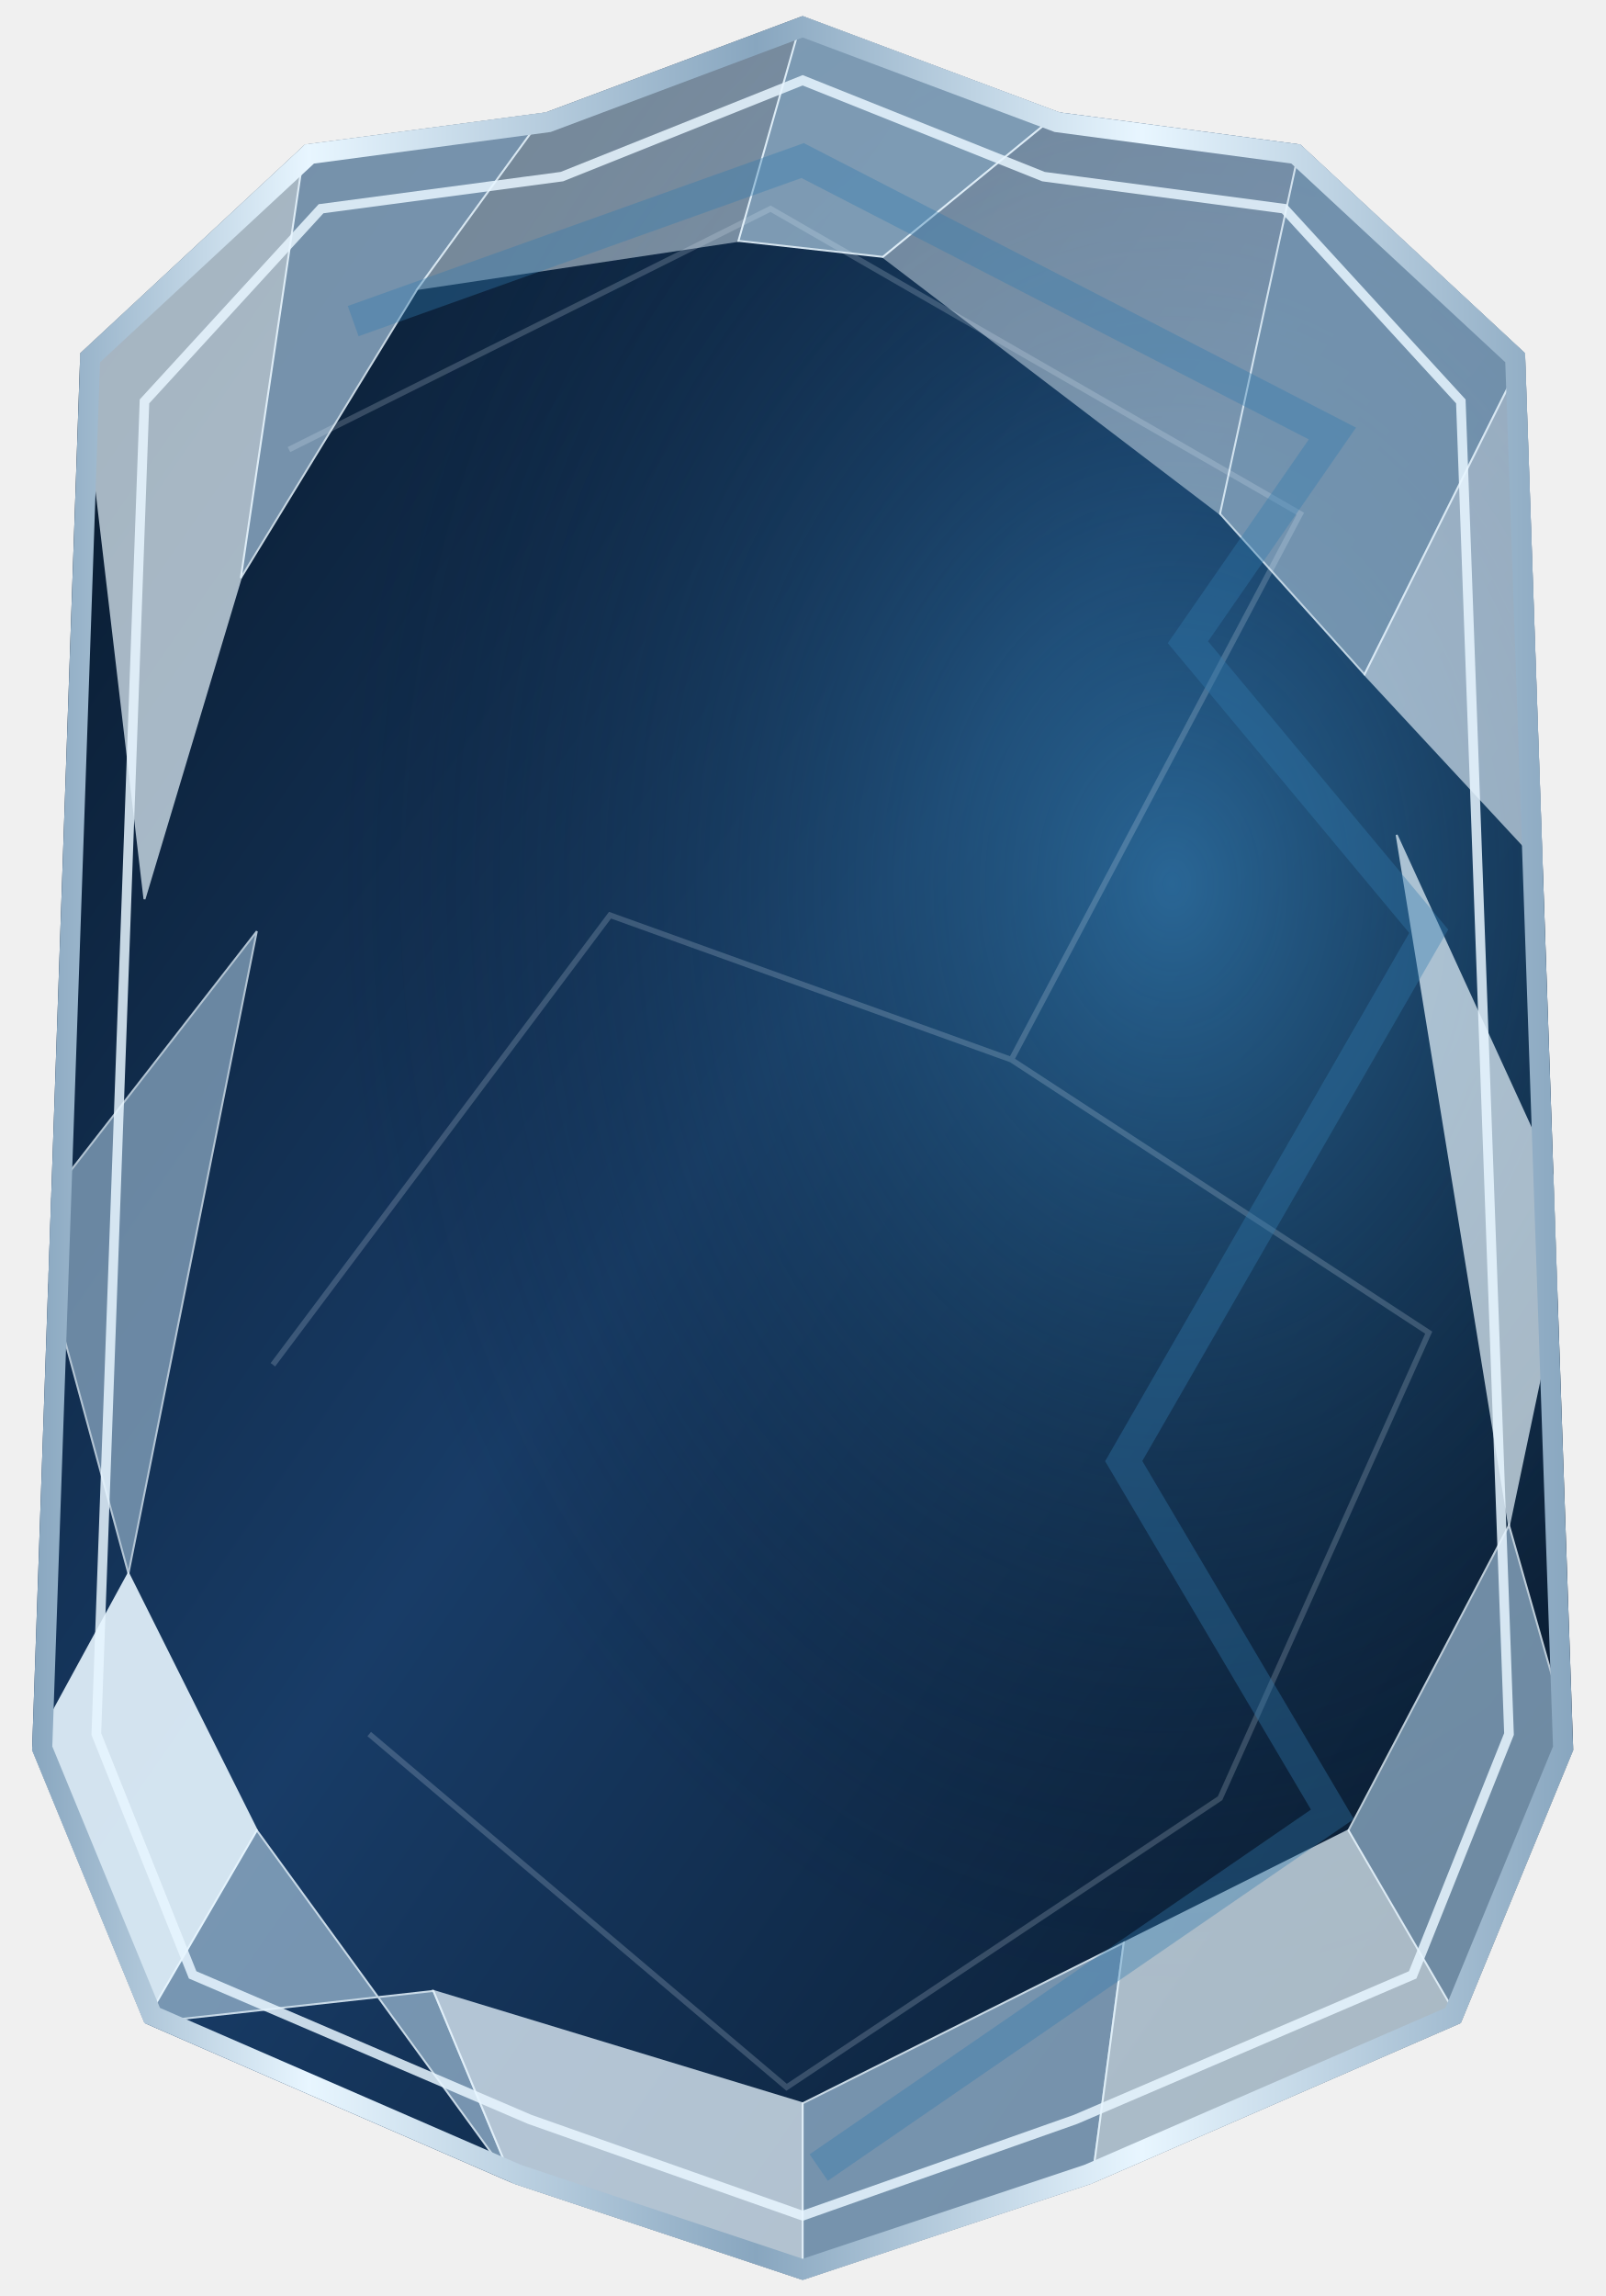
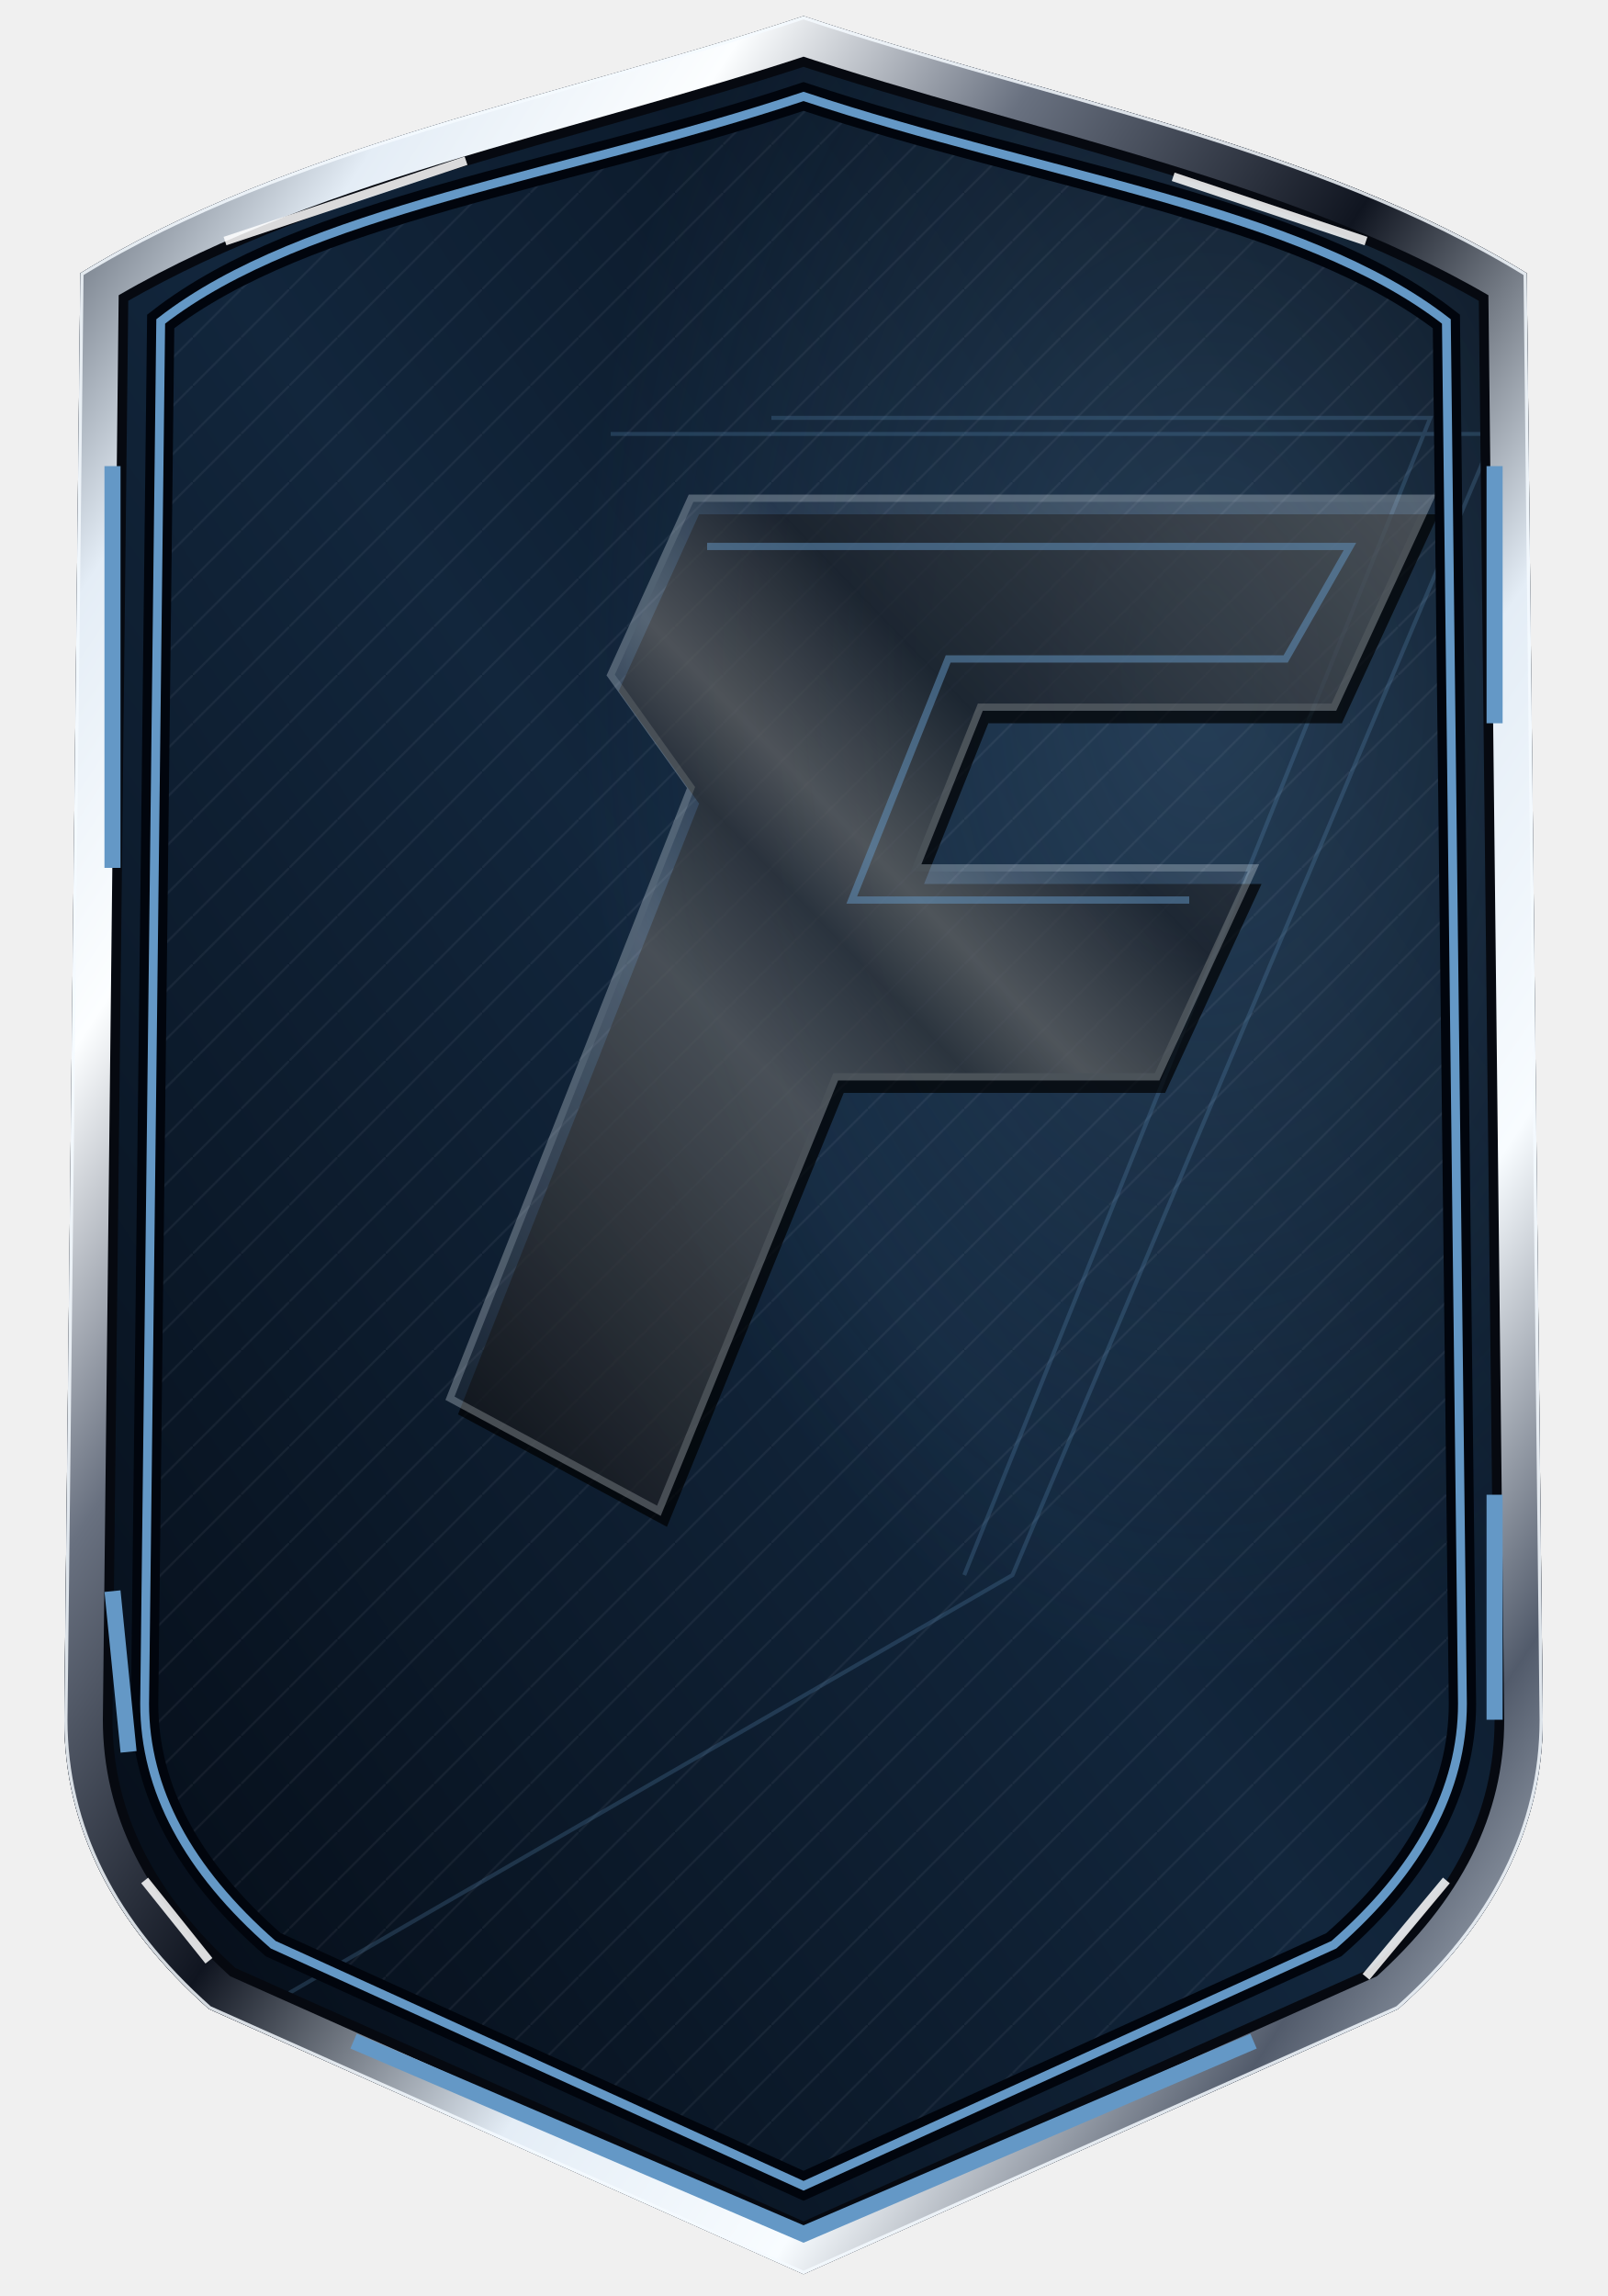
- <svg xmlns="http://www.w3.org/2000/svg" viewBox="0 0 100 143" preserveAspectRatio="none">
+ <svg xmlns="http://www.w3.org/2000/svg" viewBox="0 0 100 142.857" role="img" aria-labelledby="title">
  <defs>
-     <linearGradient id="field" x1="0" y1="0" x2="1" y2="1">
-       <stop stop-color="#061423" />
-       <stop offset=".47" stop-color="#183c67" />
-       <stop offset="1" stop-color="#061423" />
+     <linearGradient id="field" x1="0" y1="1" x2="1" y2="0">
+       <stop stop-color="#030912" />
+       <stop offset=".5" stop-color="#12263c" />
+       <stop offset="1" stop-color="#030912" />
    </linearGradient>
-     <linearGradient id="metal">
-       <stop stop-color="#88a6bf" />
-       <stop offset=".18" stop-color="#e8f6ff" />
-       <stop offset=".47" stop-color="#88a6bf" />
-       <stop offset=".72" stop-color="#e8f6ff" />
-       <stop offset="1" stop-color="#88a6bf" />
+     <linearGradient id="chrome" x1="0" y1="0" x2="1" y2="1">
+       <stop stop-color="#313946" />
+       <stop offset=".13" stop-color="#e4edf6" />
+       <stop offset=".23" stop-color="#fcfeff" />
+       <stop offset=".34" stop-color="#697180" />
+       <stop offset=".48" stop-color="#101520" />
+       <stop offset=".62" stop-color="#e4edf6" />
+       <stop offset=".74" stop-color="#f8fcff" />
+       <stop offset=".86" stop-color="#525b6b" />
+       <stop offset="1" stop-color="#e4edf6" />
    </linearGradient>
-     <radialGradient id="glow">
-       <stop stop-color="#327bae" stop-opacity=".7" />
-       <stop offset="1" stop-color="#061423" stop-opacity="0" />
+     <linearGradient id="foil" x1="0" y1="1" x2="1" y2="0">
+       <stop stop-color="#111925" />
+       <stop offset=".38" stop-color="#e4edf6" />
+       <stop offset=".48" stop-color="#7d8b9e" />
+       <stop offset=".54" stop-color="#f3f7fc" />
+       <stop offset=".66" stop-color="#4b5c73" />
+       <stop offset="1" stop-color="#e4edf6" />
+     </linearGradient>
+     <radialGradient id="light">
+       <stop stop-color="#6498c6" stop-opacity=".3" />
+       <stop offset="1" stop-color="#6498c6" stop-opacity="0" />
    </radialGradient>
+     <pattern id="grain" width="3" height="3" patternUnits="userSpaceOnUse">
+       <path d="M0 3 3 0" stroke="#edf4ff" stroke-opacity=".055" stroke-width=".14" />
+     </pattern>
    <clipPath id="cut">
-       <path d="M50 1 66 7 81 9 95 22 98 109 91 126 68 136 50 142 32 136 9 126 2 109 5 22 19 9 34 7Z" />
+       <path d="M50 1 C65 6 82 9 95 17 L96 107 Q96 117 87 125 L50 141.5 L13 125 Q4 117 4 107 L5 17 C18 9 35 6 50 1Z" />
    </clipPath>
  </defs>
  <g clip-path="url(#cut)">
-     <path d="M50 1 66 7 81 9 95 22 98 109 91 126 68 136 50 142 32 136 9 126 2 109 5 22 19 9 34 7Z" fill="url(#field)" />
-     <ellipse cx="73" cy="55" rx="52" ry="70" fill="url(#glow)" />
-     <polygon points="5,22 19,9 15,36 9,56" fill="#e8f6ff" opacity="0.7" stroke="#e8f6ff" stroke-width=".12" />
-     <polygon points="19,9 34,7 26,18 15,36" fill="#88a6bf" opacity="0.85" stroke="#e8f6ff" stroke-width=".12" />
-     <polygon points="34,7 50,1 46,15 26,18" fill="#e8f6ff" opacity="0.48" stroke="#e8f6ff" stroke-width=".12" />
-     <polygon points="50,1 66,7 55,16 46,15" fill="#88a6bf" opacity="0.9" stroke="#e8f6ff" stroke-width=".12" />
-     <polygon points="66,7 81,9 76,32 55,16" fill="#e8f6ff" opacity="0.45" stroke="#e8f6ff" stroke-width=".12" />
-     <polygon points="81,9 95,22 85,42 76,32" fill="#88a6bf" opacity="0.8" stroke="#e8f6ff" stroke-width=".12" />
-     <polygon points="95,22 98,56 85,42" fill="#e8f6ff" opacity="0.62" stroke="#e8f6ff" stroke-width=".12" />
-     <polygon points="2,76 16,58 8,98" fill="#88a6bf" opacity="0.75" stroke="#e8f6ff" stroke-width=".12" />
-     <polygon points="2,109 8,98 16,114 9,126" fill="#e8f6ff" opacity="0.9" stroke="#e8f6ff" stroke-width=".12" />
-     <polygon points="9,126 16,114 32,136 27,124" fill="#88a6bf" opacity="0.85" stroke="#e8f6ff" stroke-width=".12" />
-     <polygon points="32,136 27,124 50,131 50,142" fill="#e8f6ff" opacity="0.75" stroke="#e8f6ff" stroke-width=".12" />
-     <polygon points="50,142 50,131 70,121 68,136" fill="#88a6bf" opacity="0.85" stroke="#e8f6ff" stroke-width=".12" />
-     <polygon points="68,136 70,121 84,114 91,126" fill="#e8f6ff" opacity="0.72" stroke="#e8f6ff" stroke-width=".12" />
-     <polygon points="91,126 84,114 94,95 98,109" fill="#88a6bf" opacity="0.8" stroke="#e8f6ff" stroke-width=".12" />
-     <polygon points="98,76 87,52 94,95" fill="#e8f6ff" opacity="0.7" stroke="#e8f6ff" stroke-width=".12" />
-     <path d="M18 28 48 13 81 32 63 66 38 57 17 85M63 66 89 83 76 112 49 130 23 108" fill="none" stroke="#e8f6ff" opacity=".19" stroke-width=".35" />
-     <path d="M22 20 50 10 83 27 74 40 89 58 70 91 83 113 51 135" fill="none" stroke="#327bae" stroke-width="2" opacity=".37" />
-     <path d="M50 1 66 7 81 9 95 22 98 109 91 126 68 136 50 142 32 136 9 126 2 109 5 22 19 9 34 7Z" fill="none" stroke="url(#metal)" stroke-width="2.5" />
-     <path d="M50 5 65 11 80 13 91 25 94 108 88 123 67 132 50 138 33 132 12 123 6 108 9 25 20 13 35 11Z" fill="none" stroke="#e8f6ff" stroke-width=".6" opacity=".85" />
+     <path d="M50 1 C65 6 82 9 95 17 L96 107 Q96 117 87 125 L50 141.5 L13 125 Q4 117 4 107 L5 17 C18 9 35 6 50 1Z" fill="url(#field)" />
+     <ellipse cx="75" cy="42" rx="39" ry="62" fill="url(#light)" />
+     <path d="M50 6 C65 11 81 13 90 20 L91 106 Q91 114 83 121 L50 136 L17 121 Q9 114 9 106 L10 20 C19 13 35 11 50 6Z" fill="url(#grain)" />
+     <path d="M38 27 93 27 63 98 18 124M48 26 89 26 60 98" fill="none" stroke="#6498c6" stroke-width=".25" opacity=".23" />
+     <path d="M43 31 89 31 83 44 61 44 57 54 78 54 72 67 52 67 41 94 28 87 43 49 38 42Z" transform="translate(.5 1)" fill="#000" opacity=".7" />
+     <path d="M43 31 89 31 83 44 61 44 57 54 78 54 72 67 52 67 41 94 28 87 43 49 38 42Z" fill="url(#foil)" stroke="#e4edf6" stroke-width=".45" opacity=".3" />
+     <path d="M44 34 84 34 80 41 59 41 53 56 74 56" fill="none" stroke="#6498c6" stroke-width=".45" opacity=".5" />
+     <path d="M50 1 C65 6 82 9 95 17 L96 107 Q96 117 87 125 L50 141.5 L13 125 Q4 117 4 107 L5 17 C18 9 35 6 50 1Z" fill="none" stroke="#060910" stroke-width="6" />
+     <path d="M50 1 C65 6 82 9 95 17 L96 107 Q96 117 87 125 L50 141.5 L13 125 Q4 117 4 107 L5 17 C18 9 35 6 50 1Z" fill="none" stroke="url(#chrome)" stroke-width="4.8" />
+     <path d="M50 1 C65 6 82 9 95 17 L96 107 Q96 117 87 125 L50 141.5 L13 125 Q4 117 4 107 L5 17 C18 9 35 6 50 1Z" fill="none" stroke="#f5faff" stroke-width=".4" opacity=".85" />
+     <path d="M50 6 C65 11 81 13 90 20 L91 106 Q91 114 83 121 L50 136 L17 121 Q9 114 9 106 L10 20 C19 13 35 11 50 6Z" fill="none" stroke="#01050d" stroke-width="1.7" />
+     <path d="M50 6 C65 11 81 13 90 20 L91 106 Q91 114 83 121 L50 136 L17 121 Q9 114 9 106 L10 20 C19 13 35 11 50 6Z" fill="none" stroke="#6498c6" stroke-width=".55" />
+     <path d="M7 29 7 54M7 99 8 109M22 127 50 139 78 127M93 29 93 45M93 93 93 107" fill="none" stroke="#6498c6" stroke-width="1" />
+     <path d="M14 15 29 10M73 11 85 15M9 117 13 122M85 123 90 117" fill="none" stroke="#fff" stroke-width=".55" opacity=".85" />
  </g>
</svg>
